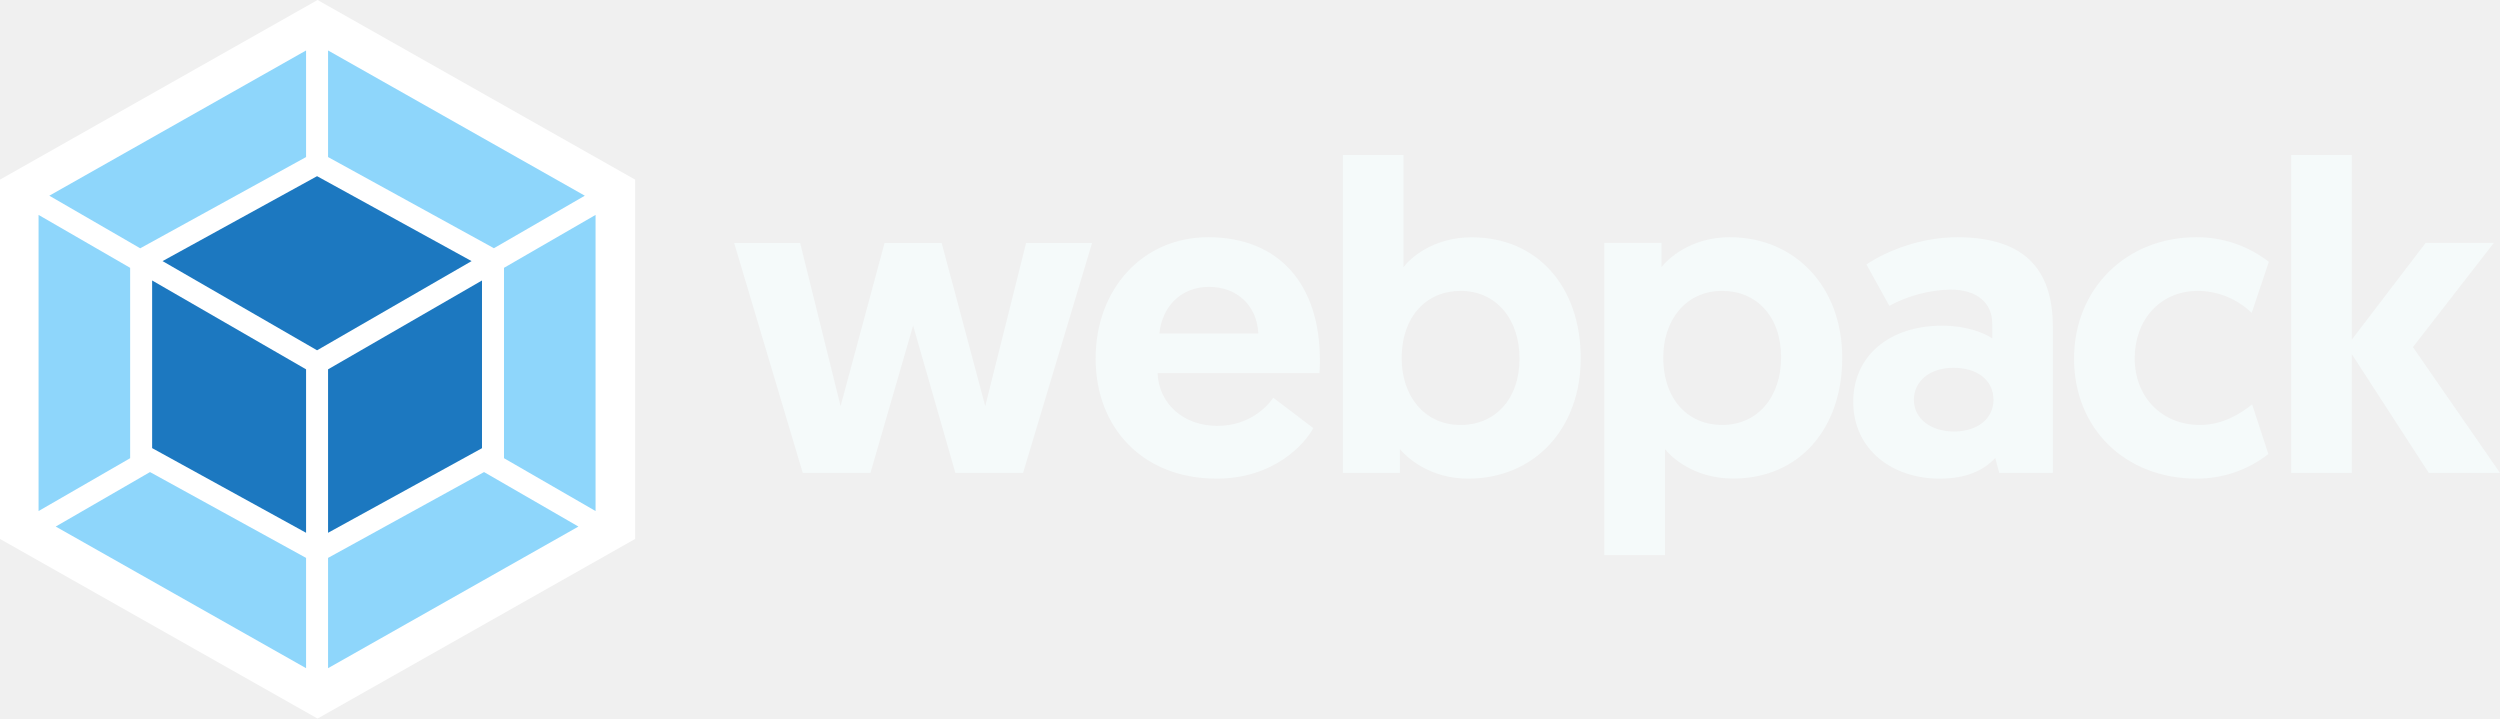
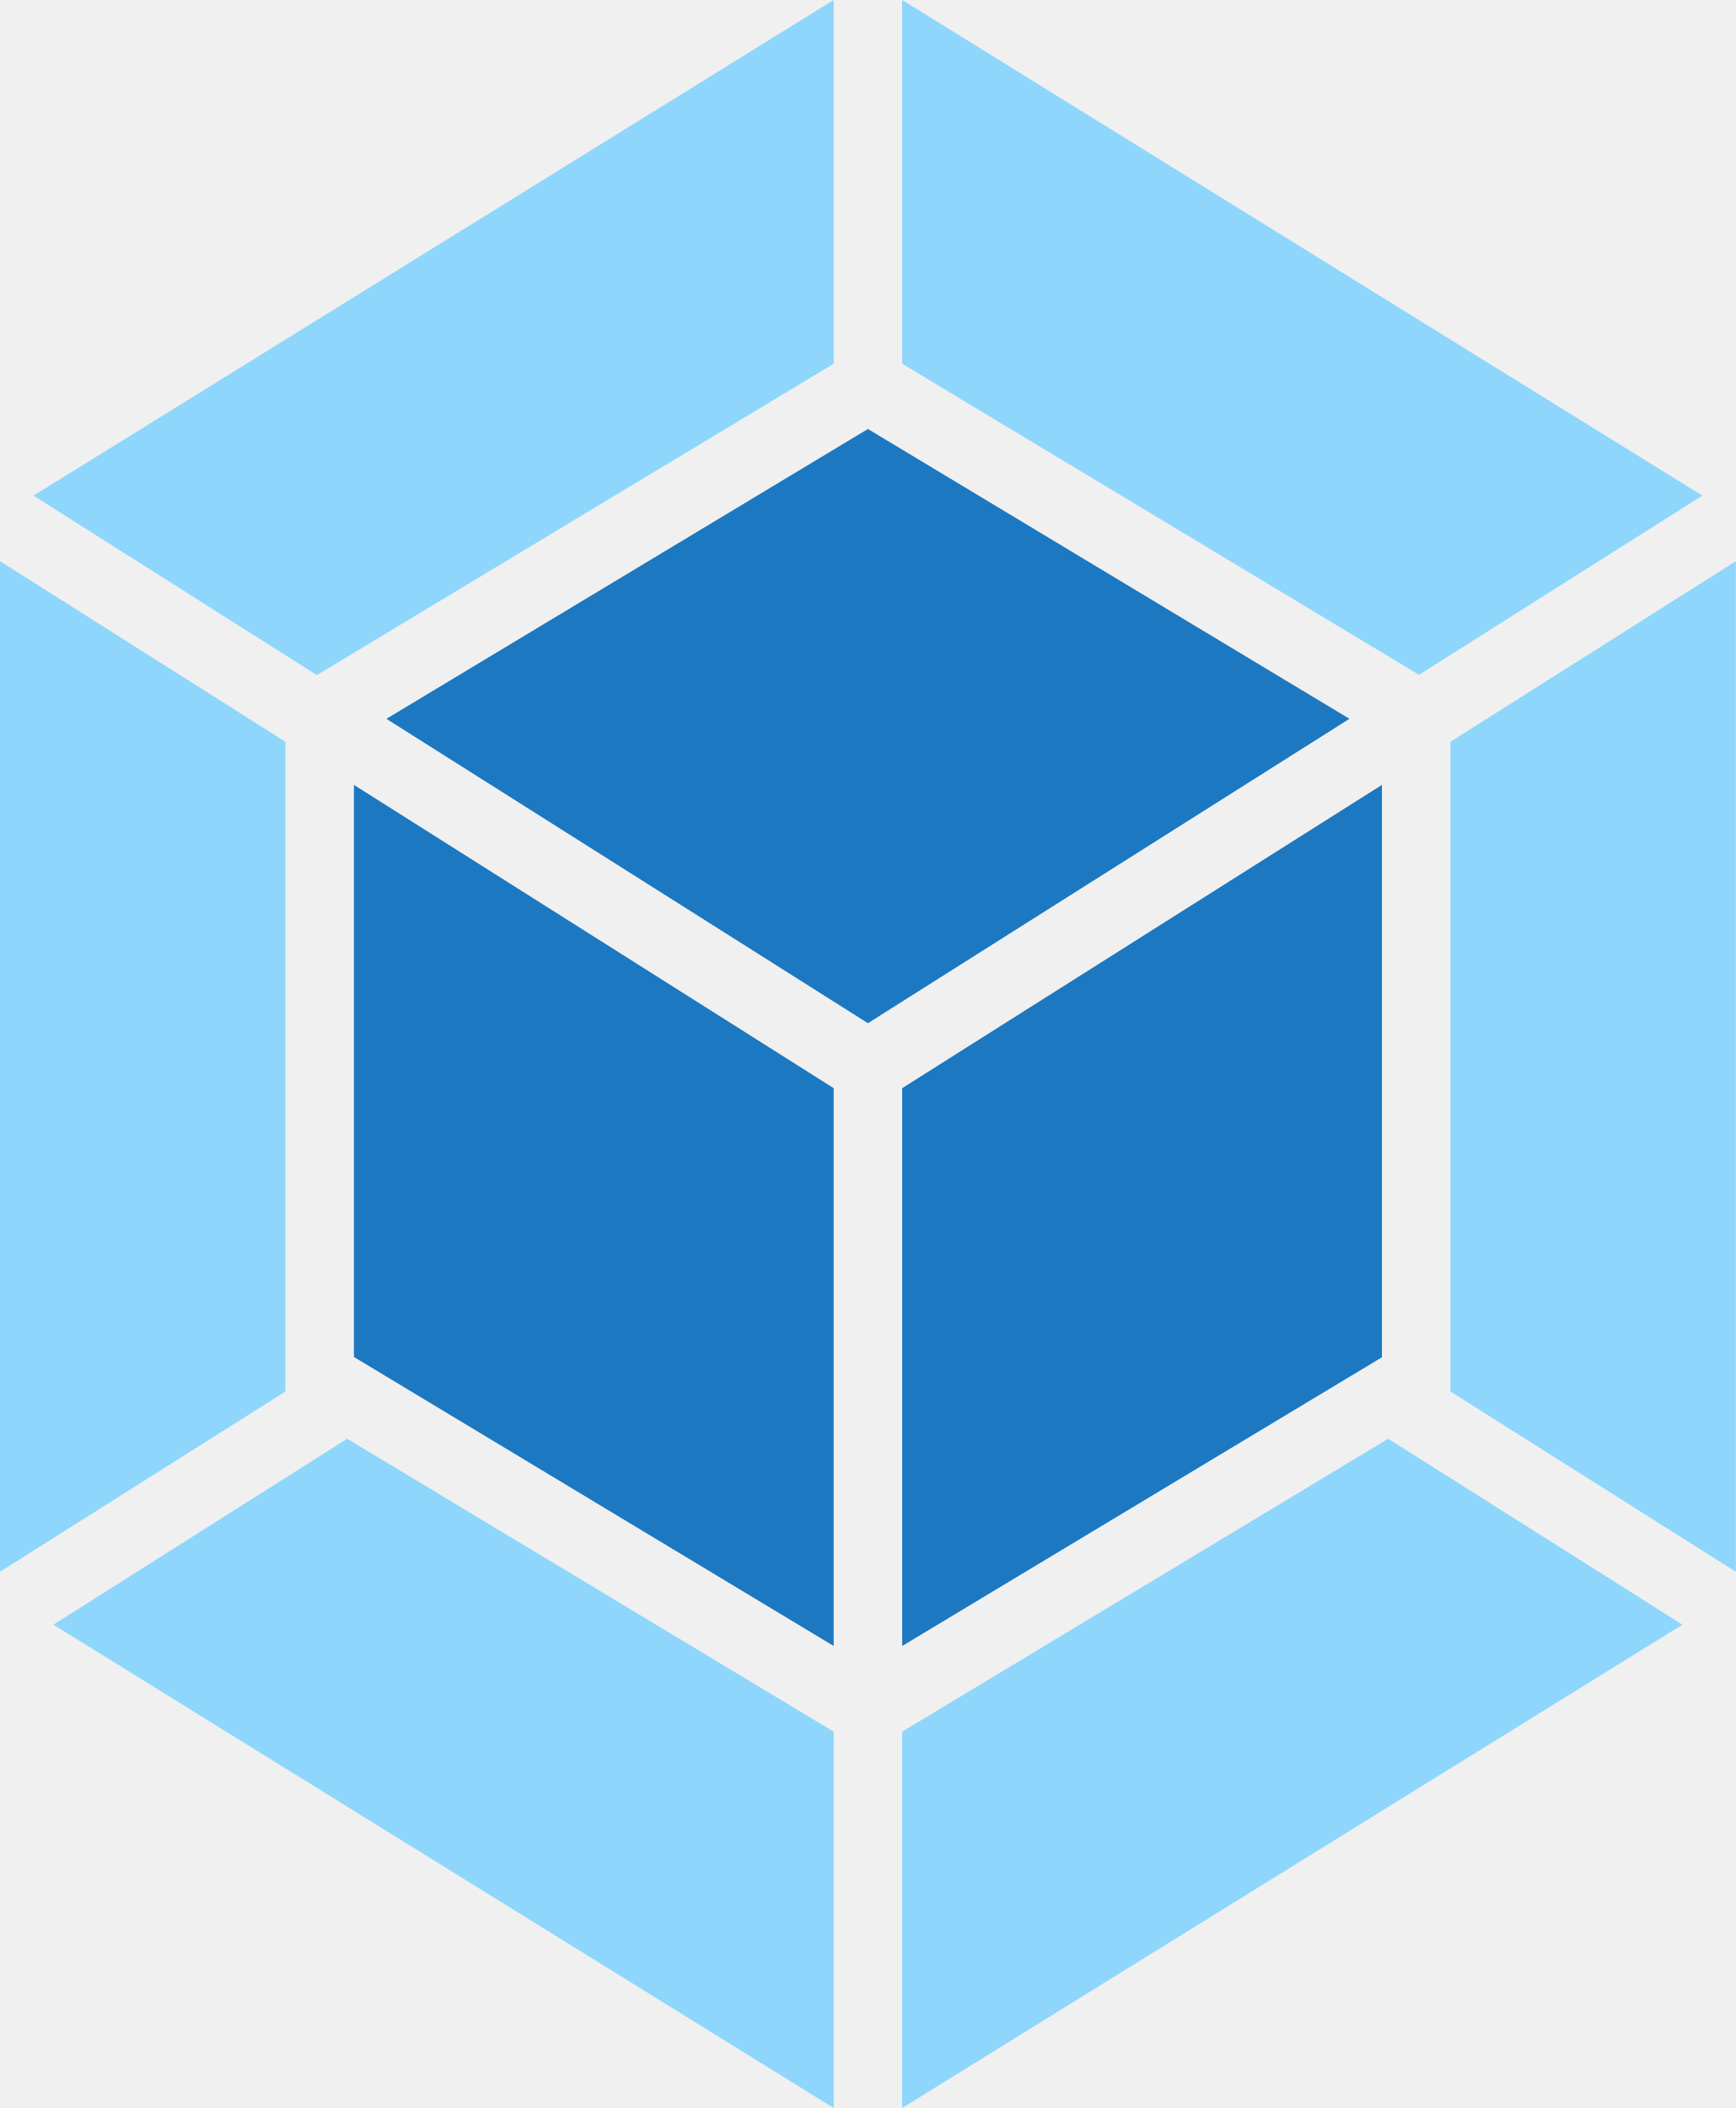
- <svg xmlns="http://www.w3.org/2000/svg" viewBox="0 0 3046.7 875.7">
-   <path fill="#FFF" d="M387 0l387 218.9v437.9L387 875.7 0 656.8V218.9L387 0z" />
-   <path fill="#8ED6FB" d="M704.9 641.7L399.8 814.3V679.9l190.1-104.6 115 66.4zm20.9-18.9V261.9l-111.6 64.5v232l111.6 64.4zM67.9 641.7L373 814.3V679.9L182.8 575.3 67.9 641.7zM47 622.8V261.9l111.6 64.5v232L47 622.8zm13.1-384.3L373 61.5v129.9L172.5 301.7l-1.6.9-110.8-64.1zm652.6 0l-312.9-177v129.9l200.5 110.2 1.6.9 110.8-64z" />
-   <path fill="#1C78C0" d="M373 649.3L185.4 546.1V341.8L373 450.1v199.2zm26.8 0l187.6-103.1V341.8L399.8 450.1v199.2zM198.1 318.2l188.3-103.5 188.3 103.5-188.3 108.7-188.3-108.7z" />
-   <path fill="#F5FAFA" d="M1164.3 576.3h82.5l84.1-280.2h-80.4l-49.8 198.8-53.1-198.8H1078l-53.6 198.8-49.3-198.8h-80.4l83.6 280.2h82.5l52-179.5 51.5 179.5zM1335.2 437c0 84.1 57.3 146.3 147.4 146.3 69.7 0 107.2-41.8 117.9-61.6l-48.8-37c-8 11.8-30 34.3-68.1 34.3-41.3 0-71.3-26.8-72.9-64.3H1608c.5-5.4.5-10.7.5-16.1 0-91.6-49.3-149.5-136.1-149.5-79.9 0-137.2 63.2-137.2 147.9zm77.7-30.6c3.2-32.1 25.7-56.8 60.6-56.8 33.8 0 58.4 22.5 60 56.8h-120.6zm223.5 169.9h69.7v-28.9c7.5 9.1 35.4 35.9 83.1 35.9 80.4 0 137.2-60.5 137.2-146.8 0-86.8-52.5-147.3-132.9-147.3-48.2 0-76.1 26.8-83.1 36.4V188.9h-73.9v387.4h-.1zm71.8-139.3c0-52.5 31.1-82.5 71.8-82.5 42.9 0 71.8 33.8 71.8 82.5 0 49.8-30 80.9-71.8 80.9-45 0-71.8-36.5-71.8-80.9zm247 239.5h73.9V547.3c7 9.1 34.8 35.9 83.1 35.9 80.4 0 132.9-60.5 132.9-147.3 0-85.7-56.8-146.8-137.2-146.8-47.7 0-75.6 26.8-83.1 36.4V296h-69.7v380.5h.1zm71.8-241.1c0-44.5 26.8-80.9 71.8-80.9 41.8 0 71.8 31.1 71.8 80.9 0 48.8-28.9 82.5-71.8 82.5-40.7 0-71.8-30-71.8-82.5zm231.5 54.1c0 58.9 48.2 93.8 105 93.8 32.2 0 53.6-9.6 68.1-25.2l4.8 18.2h65.4V398.9c0-62.7-26.8-109.8-116.8-109.8-42.9 0-85.2 16.1-110.4 33.2l27.9 50.4a165.2 165.2 0 0 1 74.5-19.8c32.7 0 50.9 16.6 50.9 41.3v18.2c-10.2-7-32.2-15.5-60.6-15.5-65.4-.1-108.8 37.4-108.8 92.6zm73.9-2.2c0-23 19.8-39.1 48.2-39.1s48.8 14.5 48.8 39.1c0 23.6-20.4 38.6-48.2 38.6s-48.8-15.5-48.8-38.6zm348.9 30.6c-46.6 0-79.8-33.8-79.8-81.4 0-45 29.5-82 77.2-82a95.2 95.2 0 0 1 65.4 26.8l20.9-62.2a142.6 142.6 0 0 0-88.4-30c-85.2 0-149 62.7-149 147.9s62.2 146.3 149.5 146.3a141 141 0 0 0 87.3-30l-19.8-60.5c-12.4 10.1-34.9 25.1-63.3 25.1zm110.9 58.4h73.9V431.6l93.8 144.7h86.8L2940.6 423l98.6-127h-83.1l-90 117.9v-225h-73.9v387.4z" />
+ <svg xmlns="http://www.w3.org/2000/svg" width="70" height="85" viewBox="0 0 70 85">
+   <g id="Group_2" data-name="Group 2" transform="translate(-270.543 -722.023)">
+     <g id="Group_1" data-name="Group 1" transform="translate(0 -9)">
+       <path id="Path_2" data-name="Path 2" d="M114.845,127.011,83.382,146.5V131.325l19.6-11.811ZM117,124.877V84.128L105.491,91.41v26.2Zm-67.845,2.134L80.618,146.5V131.325L61,119.514ZM47,124.877V84.128L58.509,91.41v26.2Zm1.351-43.392L80.618,61.5V76.167L59.942,88.621l-.165.1Zm67.3,0L83.382,61.5V76.167L104.058,88.61l.165.1,11.426-7.226Z" transform="translate(223.543 669.523)" fill="#8ed6fb" />
+       <path id="Path_3" data-name="Path 3" d="M204.746,263.772,185.4,252.119V229.051l19.346,12.228Zm2.764,0,19.346-11.641V229.051L207.51,241.279Zm-20.8-37.385L206.128,214.7l19.418,11.686L206.128,238.66Z" transform="translate(99.415 533.621)" fill="#1c78c0" />
+     </g>
+   </g>
</svg>
